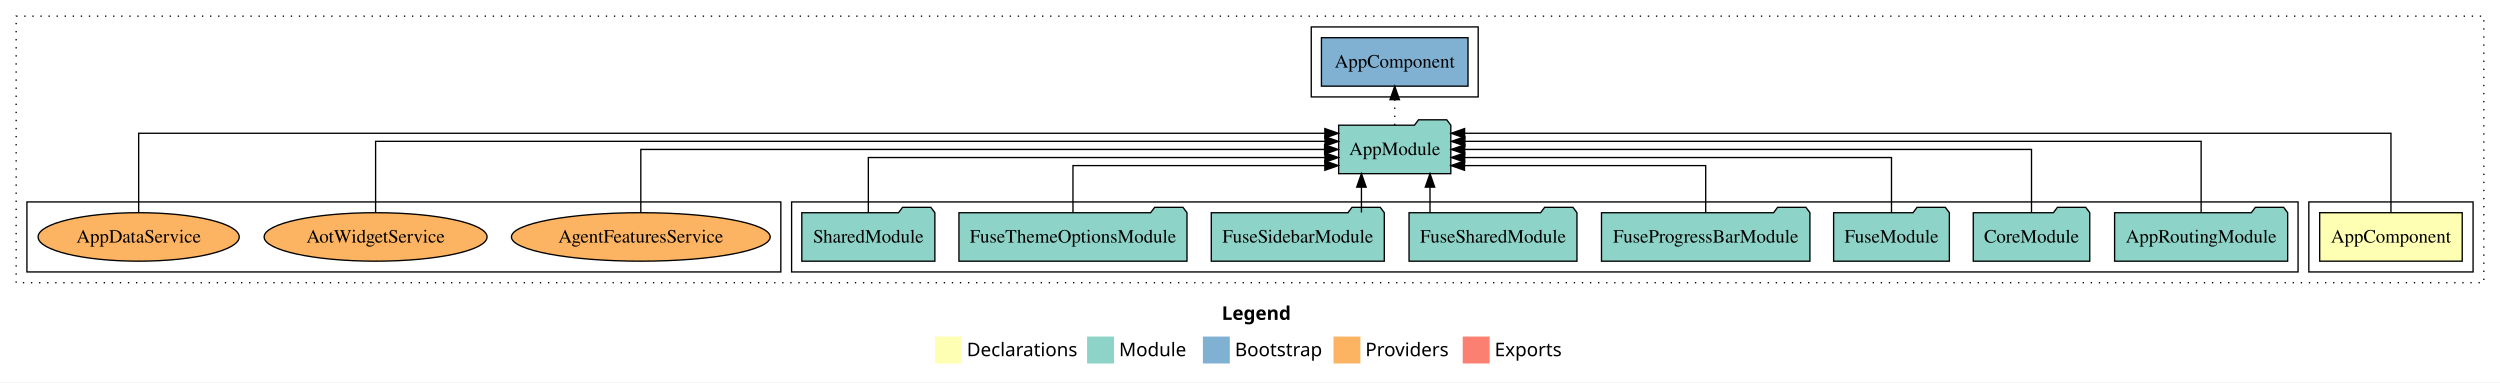
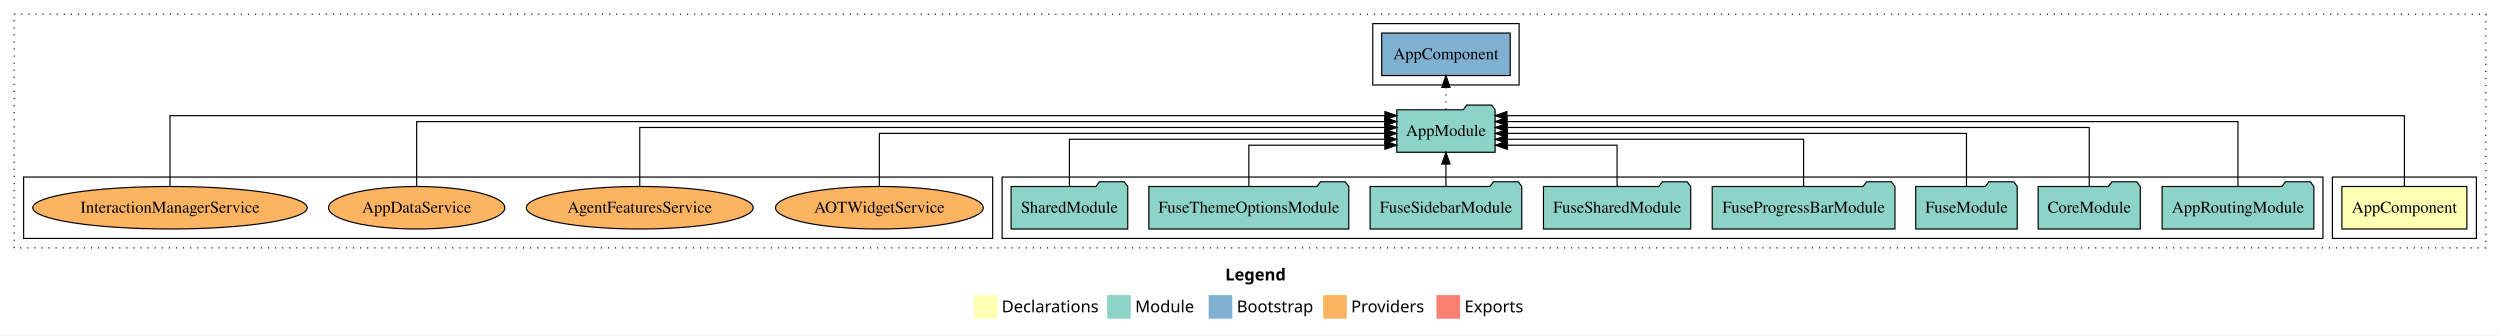
- <svg xmlns="http://www.w3.org/2000/svg" width="1857pt" height="284pt" viewBox="0.00 0.00 1857.00 284.00">
+ <svg xmlns="http://www.w3.org/2000/svg" width="2118pt" height="284pt" viewBox="0.00 0.00 2118.00 284.00">
  <g id="graph0" class="graph" transform="scale(1 1) rotate(0) translate(4 280)">
-     <polygon fill="#ffffff" stroke="transparent" points="-4,4 -4,-280 1853,-280 1853,4 -4,4" />
-     <text text-anchor="start" x="903.509" y="-42.4" font-family="sans-serif" font-weight="bold" font-size="14.00" fill="#000000">Legend</text>
-     <polygon fill="#ffffb3" stroke="transparent" points="690.5,-10 690.5,-30 710.5,-30 710.5,-10 690.5,-10" />
-     <text text-anchor="start" x="714.129" y="-15.4" font-family="sans-serif" font-size="14.00" fill="#000000">  Declarations</text>
-     <polygon fill="#8dd3c7" stroke="transparent" points="803.5,-10 803.5,-30 823.5,-30 823.5,-10 803.5,-10" />
-     <text text-anchor="start" x="827.225" y="-15.4" font-family="sans-serif" font-size="14.00" fill="#000000">  Module</text>
-     <polygon fill="#80b1d3" stroke="transparent" points="889.5,-10 889.5,-30 909.5,-30 909.5,-10 889.5,-10" />
-     <text text-anchor="start" x="913.281" y="-15.4" font-family="sans-serif" font-size="14.00" fill="#000000">  Bootstrap</text>
-     <polygon fill="#fdb462" stroke="transparent" points="986.5,-10 986.5,-30 1006.5,-30 1006.5,-10 986.5,-10" />
-     <text text-anchor="start" x="1010.173" y="-15.4" font-family="sans-serif" font-size="14.00" fill="#000000">  Providers</text>
-     <polygon fill="#fb8072" stroke="transparent" points="1082.5,-10 1082.5,-30 1102.5,-30 1102.5,-10 1082.5,-10" />
-     <text text-anchor="start" x="1106.226" y="-15.4" font-family="sans-serif" font-size="14.00" fill="#000000">  Exports</text>
+     <polygon fill="#ffffff" stroke="transparent" points="-4,4 -4,-280 2114,-280 2114,4 -4,4" />
+     <text text-anchor="start" x="1034.009" y="-42.4" font-family="sans-serif" font-weight="bold" font-size="14.00" fill="#000000">Legend</text>
+     <polygon fill="#ffffb3" stroke="transparent" points="821,-10 821,-30 841,-30 841,-10 821,-10" />
+     <text text-anchor="start" x="844.629" y="-15.4" font-family="sans-serif" font-size="14.00" fill="#000000">  Declarations</text>
+     <polygon fill="#8dd3c7" stroke="transparent" points="934,-10 934,-30 954,-30 954,-10 934,-10" />
+     <text text-anchor="start" x="957.725" y="-15.4" font-family="sans-serif" font-size="14.00" fill="#000000">  Module</text>
+     <polygon fill="#80b1d3" stroke="transparent" points="1020,-10 1020,-30 1040,-30 1040,-10 1020,-10" />
+     <text text-anchor="start" x="1043.781" y="-15.4" font-family="sans-serif" font-size="14.00" fill="#000000">  Bootstrap</text>
+     <polygon fill="#fdb462" stroke="transparent" points="1117,-10 1117,-30 1137,-30 1137,-10 1117,-10" />
+     <text text-anchor="start" x="1140.673" y="-15.4" font-family="sans-serif" font-size="14.00" fill="#000000">  Providers</text>
+     <polygon fill="#fb8072" stroke="transparent" points="1213,-10 1213,-30 1233,-30 1233,-10 1213,-10" />
+     <text text-anchor="start" x="1236.726" y="-15.4" font-family="sans-serif" font-size="14.00" fill="#000000">  Exports</text>
    <g id="clust1" class="cluster">
-       <polygon fill="none" stroke="#000000" stroke-dasharray="1,5" points="8,-70 8,-268 1841,-268 1841,-70 8,-70" />
+       <polygon fill="none" stroke="#000000" stroke-dasharray="1,5" points="8,-70 8,-268 2102,-268 2102,-70 8,-70" />
    </g>
    <g id="clust2" class="cluster">
-       <polygon fill="none" stroke="#000000" points="1711,-78 1711,-130 1833,-130 1833,-78 1711,-78" />
+       <polygon fill="none" stroke="#000000" points="1972,-78 1972,-130 2094,-130 2094,-78 1972,-78" />
    </g>
    <g id="clust4" class="cluster">
-       <polygon fill="none" stroke="#000000" points="584,-78 584,-130 1703,-130 1703,-78 584,-78" />
+       <polygon fill="none" stroke="#000000" points="845,-78 845,-130 1964,-130 1964,-78 845,-78" />
    </g>
    <g id="clust6" class="cluster">
-       <polygon fill="none" stroke="#000000" points="970,-208 970,-260 1094,-260 1094,-208 970,-208" />
+       <polygon fill="none" stroke="#000000" points="1159,-208 1159,-260 1283,-260 1283,-208 1159,-208" />
    </g>
    <g id="clust7" class="cluster">
-       <polygon fill="none" stroke="#000000" points="16,-78 16,-130 576,-130 576,-78 16,-78" />
+       <polygon fill="none" stroke="#000000" points="16,-78 16,-130 837,-130 837,-78 16,-78" />
    </g>
    <g id="node1" class="node">
-       <polygon fill="#ffffb3" stroke="#000000" points="1824.94,-122 1719.06,-122 1719.06,-86 1824.94,-86 1824.94,-122" />
-       <text text-anchor="middle" x="1772" y="-99.8" font-family="Times,serif" font-size="14.00" fill="#000000">AppComponent</text>
+       <polygon fill="#ffffb3" stroke="#000000" points="2085.94,-122 1980.06,-122 1980.06,-86 2085.94,-86 2085.94,-122" />
+       <text text-anchor="middle" x="2033" y="-99.8" font-family="Times,serif" font-size="14.00" fill="#000000">AppComponent</text>
    </g>
    <g id="node2" class="node">
-       <polygon fill="#8dd3c7" stroke="#000000" points="1073.657,-187 1070.657,-191 1049.657,-191 1046.657,-187 990.343,-187 990.343,-151 1073.657,-151 1073.657,-187" />
-       <text text-anchor="middle" x="1032" y="-164.8" font-family="Times,serif" font-size="14.00" fill="#000000">AppModule</text>
+       <polygon fill="#8dd3c7" stroke="#000000" points="1262.657,-187 1259.657,-191 1238.657,-191 1235.657,-187 1179.343,-187 1179.343,-151 1262.657,-151 1262.657,-187" />
+       <text text-anchor="middle" x="1221" y="-164.8" font-family="Times,serif" font-size="14.00" fill="#000000">AppModule</text>
    </g>
    <g id="edge1" class="edge">
-       <path fill="none" stroke="#000000" d="M1772,-122.248C1772,-145.018 1772,-181 1772,-181 1772,-181 1083.906,-181 1083.906,-181" />
-       <polygon fill="#000000" stroke="#000000" points="1083.906,-177.5 1073.906,-181 1083.906,-184.5 1083.906,-177.5" />
+       <path fill="none" stroke="#000000" d="M2033,-122.091C2033,-145.133 2033,-182 2033,-182 2033,-182 1272.665,-182 1272.665,-182" />
+       <polygon fill="#000000" stroke="#000000" points="1272.665,-178.5 1262.665,-182 1272.665,-185.5 1272.665,-178.5" />
    </g>
    <g id="node11" class="node">
-       <polygon fill="#80b1d3" stroke="#000000" points="1086.439,-252 977.561,-252 977.561,-216 1086.439,-216 1086.439,-252" />
-       <text text-anchor="middle" x="1032" y="-229.8" font-family="Times,serif" font-size="14.00" fill="#000000">AppComponent </text>
+       <polygon fill="#80b1d3" stroke="#000000" points="1275.439,-252 1166.561,-252 1166.561,-216 1275.439,-216 1275.439,-252" />
+       <text text-anchor="middle" x="1221" y="-229.8" font-family="Times,serif" font-size="14.00" fill="#000000">AppComponent </text>
    </g>
    <g id="edge10" class="edge">
-       <path fill="none" stroke="#000000" stroke-dasharray="1,5" d="M1032,-187.106C1032,-187.106 1032,-205.991 1032,-205.991" />
-       <polygon fill="#000000" stroke="#000000" points="1028.5,-205.991 1032,-215.991 1035.5,-205.991 1028.5,-205.991" />
+       <path fill="none" stroke="#000000" stroke-dasharray="1,5" d="M1221,-187.106C1221,-187.106 1221,-205.991 1221,-205.991" />
+       <polygon fill="#000000" stroke="#000000" points="1217.5,-205.991 1221,-215.991 1224.5,-205.991 1217.5,-205.991" />
    </g>
    <g id="node3" class="node">
-       <polygon fill="#8dd3c7" stroke="#000000" points="1695.274,-122 1692.274,-126 1671.274,-126 1668.274,-122 1566.726,-122 1566.726,-86 1695.274,-86 1695.274,-122" />
-       <text text-anchor="middle" x="1631" y="-99.8" font-family="Times,serif" font-size="14.00" fill="#000000">AppRoutingModule</text>
+       <polygon fill="#8dd3c7" stroke="#000000" points="1956.274,-122 1953.274,-126 1932.274,-126 1929.274,-122 1827.726,-122 1827.726,-86 1956.274,-86 1956.274,-122" />
+       <text text-anchor="middle" x="1892" y="-99.8" font-family="Times,serif" font-size="14.00" fill="#000000">AppRoutingModule</text>
    </g>
    <g id="edge2" class="edge">
-       <path fill="none" stroke="#000000" d="M1631,-122.284C1631,-143.321 1631,-175 1631,-175 1631,-175 1084.12,-175 1084.12,-175" />
-       <polygon fill="#000000" stroke="#000000" points="1084.121,-171.5 1074.12,-175 1084.12,-178.5 1084.121,-171.5" />
+       <path fill="none" stroke="#000000" d="M1892,-122.045C1892,-143.662 1892,-177 1892,-177 1892,-177 1272.72,-177 1272.72,-177" />
+       <polygon fill="#000000" stroke="#000000" points="1272.721,-173.5 1262.72,-177 1272.72,-180.5 1272.721,-173.5" />
    </g>
    <g id="node4" class="node">
-       <polygon fill="#8dd3c7" stroke="#000000" points="1548.262,-122 1545.262,-126 1524.262,-126 1521.262,-122 1461.738,-122 1461.738,-86 1548.262,-86 1548.262,-122" />
-       <text text-anchor="middle" x="1505" y="-99.8" font-family="Times,serif" font-size="14.00" fill="#000000">CoreModule</text>
+       <polygon fill="#8dd3c7" stroke="#000000" points="1809.262,-122 1806.262,-126 1785.262,-126 1782.262,-122 1722.738,-122 1722.738,-86 1809.262,-86 1809.262,-122" />
+       <text text-anchor="middle" x="1766" y="-99.8" font-family="Times,serif" font-size="14.00" fill="#000000">CoreModule</text>
    </g>
    <g id="edge3" class="edge">
-       <path fill="none" stroke="#000000" d="M1505,-122.106C1505,-141.339 1505,-169 1505,-169 1505,-169 1083.976,-169 1083.976,-169" />
-       <polygon fill="#000000" stroke="#000000" points="1083.976,-165.5 1073.976,-169 1083.976,-172.5 1083.976,-165.5" />
+       <path fill="none" stroke="#000000" d="M1766,-122.223C1766,-142.365 1766,-172 1766,-172 1766,-172 1272.86,-172 1272.86,-172" />
+       <polygon fill="#000000" stroke="#000000" points="1272.86,-168.5 1262.86,-172 1272.86,-175.5 1272.86,-168.5" />
    </g>
    <g id="node5" class="node">
-       <polygon fill="#8dd3c7" stroke="#000000" points="1443.992,-122 1440.992,-126 1419.992,-126 1416.992,-122 1358.008,-122 1358.008,-86 1443.992,-86 1443.992,-122" />
-       <text text-anchor="middle" x="1401" y="-99.8" font-family="Times,serif" font-size="14.00" fill="#000000">FuseModule</text>
+       <polygon fill="#8dd3c7" stroke="#000000" points="1704.992,-122 1701.992,-126 1680.992,-126 1677.992,-122 1619.008,-122 1619.008,-86 1704.992,-86 1704.992,-122" />
+       <text text-anchor="middle" x="1662" y="-99.8" font-family="Times,serif" font-size="14.00" fill="#000000">FuseModule</text>
    </g>
    <g id="edge4" class="edge">
-       <path fill="none" stroke="#000000" d="M1401,-122.022C1401,-139.373 1401,-163 1401,-163 1401,-163 1083.97,-163 1083.97,-163" />
-       <polygon fill="#000000" stroke="#000000" points="1083.97,-159.5 1073.97,-163 1083.97,-166.5 1083.97,-159.5" />
+       <path fill="none" stroke="#000000" d="M1662,-122.222C1662,-140.828 1662,-167 1662,-167 1662,-167 1272.886,-167 1272.886,-167" />
+       <polygon fill="#000000" stroke="#000000" points="1272.886,-163.5 1262.886,-167 1272.886,-170.5 1272.886,-163.5" />
    </g>
    <g id="node6" class="node">
-       <polygon fill="#8dd3c7" stroke="#000000" points="1340.411,-122 1337.411,-126 1316.411,-126 1313.411,-122 1185.589,-122 1185.589,-86 1340.411,-86 1340.411,-122" />
-       <text text-anchor="middle" x="1263" y="-99.8" font-family="Times,serif" font-size="14.00" fill="#000000">FuseProgressBarModule</text>
+       <polygon fill="#8dd3c7" stroke="#000000" points="1601.411,-122 1598.411,-126 1577.411,-126 1574.411,-122 1446.589,-122 1446.589,-86 1601.411,-86 1601.411,-122" />
+       <text text-anchor="middle" x="1524" y="-99.8" font-family="Times,serif" font-size="14.00" fill="#000000">FuseProgressBarModule</text>
    </g>
    <g id="edge5" class="edge">
-       <path fill="none" stroke="#000000" d="M1263,-122.24C1263,-137.571 1263,-157 1263,-157 1263,-157 1083.832,-157 1083.832,-157" />
-       <polygon fill="#000000" stroke="#000000" points="1083.832,-153.5 1073.832,-157 1083.832,-160.5 1083.832,-153.5" />
+       <path fill="none" stroke="#000000" d="M1524,-122.034C1524,-139.06 1524,-162 1524,-162 1524,-162 1272.813,-162 1272.813,-162" />
+       <polygon fill="#000000" stroke="#000000" points="1272.813,-158.5 1262.813,-162 1272.813,-165.5 1272.813,-158.5" />
    </g>
    <g id="node7" class="node">
-       <polygon fill="#8dd3c7" stroke="#000000" points="1167.364,-122 1164.364,-126 1143.364,-126 1140.364,-122 1042.636,-122 1042.636,-86 1167.364,-86 1167.364,-122" />
-       <text text-anchor="middle" x="1105" y="-99.8" font-family="Times,serif" font-size="14.00" fill="#000000">FuseSharedModule</text>
+       <polygon fill="#8dd3c7" stroke="#000000" points="1428.364,-122 1425.364,-126 1404.364,-126 1401.364,-122 1303.636,-122 1303.636,-86 1428.364,-86 1428.364,-122" />
+       <text text-anchor="middle" x="1366" y="-99.8" font-family="Times,serif" font-size="14.00" fill="#000000">FuseSharedModule</text>
    </g>
    <g id="edge6" class="edge">
-       <path fill="none" stroke="#000000" d="M1058.198,-122.106C1058.198,-122.106 1058.198,-140.991 1058.198,-140.991" />
-       <polygon fill="#000000" stroke="#000000" points="1054.698,-140.991 1058.198,-150.991 1061.698,-140.991 1054.698,-140.991" />
+       <path fill="none" stroke="#000000" d="M1366,-122.24C1366,-137.571 1366,-157 1366,-157 1366,-157 1272.94,-157 1272.94,-157" />
+       <polygon fill="#000000" stroke="#000000" points="1272.94,-153.5 1262.94,-157 1272.94,-160.5 1272.94,-153.5" />
    </g>
    <g id="node8" class="node">
-       <polygon fill="#8dd3c7" stroke="#000000" points="1024.255,-122 1021.255,-126 1000.255,-126 997.255,-122 895.745,-122 895.745,-86 1024.255,-86 1024.255,-122" />
-       <text text-anchor="middle" x="960" y="-99.8" font-family="Times,serif" font-size="14.00" fill="#000000">FuseSidebarModule</text>
+       <polygon fill="#8dd3c7" stroke="#000000" points="1285.255,-122 1282.255,-126 1261.255,-126 1258.255,-122 1156.745,-122 1156.745,-86 1285.255,-86 1285.255,-122" />
+       <text text-anchor="middle" x="1221" y="-99.8" font-family="Times,serif" font-size="14.00" fill="#000000">FuseSidebarModule</text>
    </g>
    <g id="edge7" class="edge">
-       <path fill="none" stroke="#000000" d="M1007.275,-122.106C1007.275,-122.106 1007.275,-140.991 1007.275,-140.991" />
-       <polygon fill="#000000" stroke="#000000" points="1003.775,-140.991 1007.275,-150.991 1010.775,-140.991 1003.775,-140.991" />
+       <path fill="none" stroke="#000000" d="M1221,-122.106C1221,-122.106 1221,-140.991 1221,-140.991" />
+       <polygon fill="#000000" stroke="#000000" points="1217.5,-140.991 1221,-150.991 1224.5,-140.991 1217.5,-140.991" />
    </g>
    <g id="node9" class="node">
-       <polygon fill="#8dd3c7" stroke="#000000" points="877.697,-122 874.697,-126 853.697,-126 850.697,-122 708.303,-122 708.303,-86 877.697,-86 877.697,-122" />
-       <text text-anchor="middle" x="793" y="-99.8" font-family="Times,serif" font-size="14.00" fill="#000000">FuseThemeOptionsModule</text>
+       <polygon fill="#8dd3c7" stroke="#000000" points="1138.697,-122 1135.697,-126 1114.697,-126 1111.697,-122 969.303,-122 969.303,-86 1138.697,-86 1138.697,-122" />
+       <text text-anchor="middle" x="1054" y="-99.8" font-family="Times,serif" font-size="14.00" fill="#000000">FuseThemeOptionsModule</text>
    </g>
    <g id="edge8" class="edge">
-       <path fill="none" stroke="#000000" d="M793,-122.24C793,-137.571 793,-157 793,-157 793,-157 980.096,-157 980.096,-157" />
-       <polygon fill="#000000" stroke="#000000" points="980.096,-160.5 990.096,-157 980.096,-153.5 980.096,-160.5" />
+       <path fill="none" stroke="#000000" d="M1054,-122.24C1054,-137.571 1054,-157 1054,-157 1054,-157 1169.29,-157 1169.29,-157" />
+       <polygon fill="#000000" stroke="#000000" points="1169.29,-160.5 1179.29,-157 1169.29,-153.5 1169.29,-160.5" />
    </g>
    <g id="node10" class="node">
-       <polygon fill="#8dd3c7" stroke="#000000" points="690.423,-122 687.423,-126 666.423,-126 663.423,-122 591.577,-122 591.577,-86 690.423,-86 690.423,-122" />
-       <text text-anchor="middle" x="641" y="-99.8" font-family="Times,serif" font-size="14.00" fill="#000000">SharedModule</text>
+       <polygon fill="#8dd3c7" stroke="#000000" points="951.423,-122 948.423,-126 927.423,-126 924.423,-122 852.577,-122 852.577,-86 951.423,-86 951.423,-122" />
+       <text text-anchor="middle" x="902" y="-99.8" font-family="Times,serif" font-size="14.00" fill="#000000">SharedModule</text>
    </g>
    <g id="edge9" class="edge">
-       <path fill="none" stroke="#000000" d="M641,-122.022C641,-139.373 641,-163 641,-163 641,-163 980.156,-163 980.156,-163" />
-       <polygon fill="#000000" stroke="#000000" points="980.156,-166.5 990.156,-163 980.156,-159.5 980.156,-166.5" />
+       <path fill="none" stroke="#000000" d="M902,-122.034C902,-139.06 902,-162 902,-162 902,-162 1169.296,-162 1169.296,-162" />
+       <polygon fill="#000000" stroke="#000000" points="1169.296,-165.5 1179.296,-162 1169.296,-158.5 1169.296,-165.5" />
    </g>
    <g id="node12" class="node">
-       <ellipse fill="#fdb462" stroke="#000000" cx="472" cy="-104" rx="96.103" ry="18" />
-       <text text-anchor="middle" x="472" y="-99.8" font-family="Times,serif" font-size="14.00" fill="#000000">AgentFeaturesService</text>
+       <ellipse fill="#fdb462" stroke="#000000" cx="741" cy="-104" rx="88.021" ry="18" />
+       <text text-anchor="middle" x="741" y="-99.8" font-family="Times,serif" font-size="14.00" fill="#000000">AOTWidgetService</text>
    </g>
    <g id="edge11" class="edge">
-       <path fill="none" stroke="#000000" d="M472,-122.106C472,-141.339 472,-169 472,-169 472,-169 979.909,-169 979.909,-169" />
-       <polygon fill="#000000" stroke="#000000" points="979.909,-172.5 989.909,-169 979.909,-165.5 979.909,-172.5" />
+       <path fill="none" stroke="#000000" d="M741,-122.222C741,-140.828 741,-167 741,-167 741,-167 1169.243,-167 1169.243,-167" />
+       <polygon fill="#000000" stroke="#000000" points="1169.243,-170.5 1179.243,-167 1169.243,-163.5 1169.243,-170.5" />
    </g>
    <g id="node13" class="node">
-       <ellipse fill="#fdb462" stroke="#000000" cx="275" cy="-104" rx="82.803" ry="18" />
-       <text text-anchor="middle" x="275" y="-99.8" font-family="Times,serif" font-size="14.00" fill="#000000">AotWidgetService</text>
+       <ellipse fill="#fdb462" stroke="#000000" cx="538" cy="-104" rx="96.103" ry="18" />
+       <text text-anchor="middle" x="538" y="-99.8" font-family="Times,serif" font-size="14.00" fill="#000000">AgentFeaturesService</text>
    </g>
    <g id="edge12" class="edge">
-       <path fill="none" stroke="#000000" d="M275,-122.284C275,-143.321 275,-175 275,-175 275,-175 980.222,-175 980.222,-175" />
-       <polygon fill="#000000" stroke="#000000" points="980.222,-178.5 990.222,-175 980.222,-171.5 980.222,-178.5" />
+       <path fill="none" stroke="#000000" d="M538,-122.223C538,-142.365 538,-172 538,-172 538,-172 1169.303,-172 1169.303,-172" />
+       <polygon fill="#000000" stroke="#000000" points="1169.303,-175.5 1179.303,-172 1169.303,-168.5 1169.303,-175.5" />
    </g>
    <g id="node14" class="node">
-       <ellipse fill="#fdb462" stroke="#000000" cx="99" cy="-104" rx="74.698" ry="18" />
-       <text text-anchor="middle" x="99" y="-99.8" font-family="Times,serif" font-size="14.00" fill="#000000">AppDataService</text>
+       <ellipse fill="#fdb462" stroke="#000000" cx="349" cy="-104" rx="74.698" ry="18" />
+       <text text-anchor="middle" x="349" y="-99.8" font-family="Times,serif" font-size="14.00" fill="#000000">AppDataService</text>
    </g>
    <g id="edge13" class="edge">
-       <path fill="none" stroke="#000000" d="M99,-122.248C99,-145.018 99,-181 99,-181 99,-181 980.098,-181 980.098,-181" />
-       <polygon fill="#000000" stroke="#000000" points="980.098,-184.5 990.098,-181 980.098,-177.5 980.098,-184.5" />
+       <path fill="none" stroke="#000000" d="M349,-122.045C349,-143.662 349,-177 349,-177 349,-177 1169.235,-177 1169.235,-177" />
+       <polygon fill="#000000" stroke="#000000" points="1169.235,-180.5 1179.235,-177 1169.235,-173.5 1169.235,-180.5" />
+     </g>
+     <g id="node15" class="node">
+       <ellipse fill="#fdb462" stroke="#000000" cx="140" cy="-104" rx="116.268" ry="18" />
+       <text text-anchor="middle" x="140" y="-99.8" font-family="Times,serif" font-size="14.00" fill="#000000">InteractionManagerService</text>
+     </g>
+     <g id="edge14" class="edge">
+       <path fill="none" stroke="#000000" d="M140,-122.091C140,-145.133 140,-182 140,-182 140,-182 1169.286,-182 1169.286,-182" />
+       <polygon fill="#000000" stroke="#000000" points="1169.286,-185.5 1179.286,-182 1169.286,-178.5 1169.286,-185.5" />
    </g>
  </g>
</svg>
